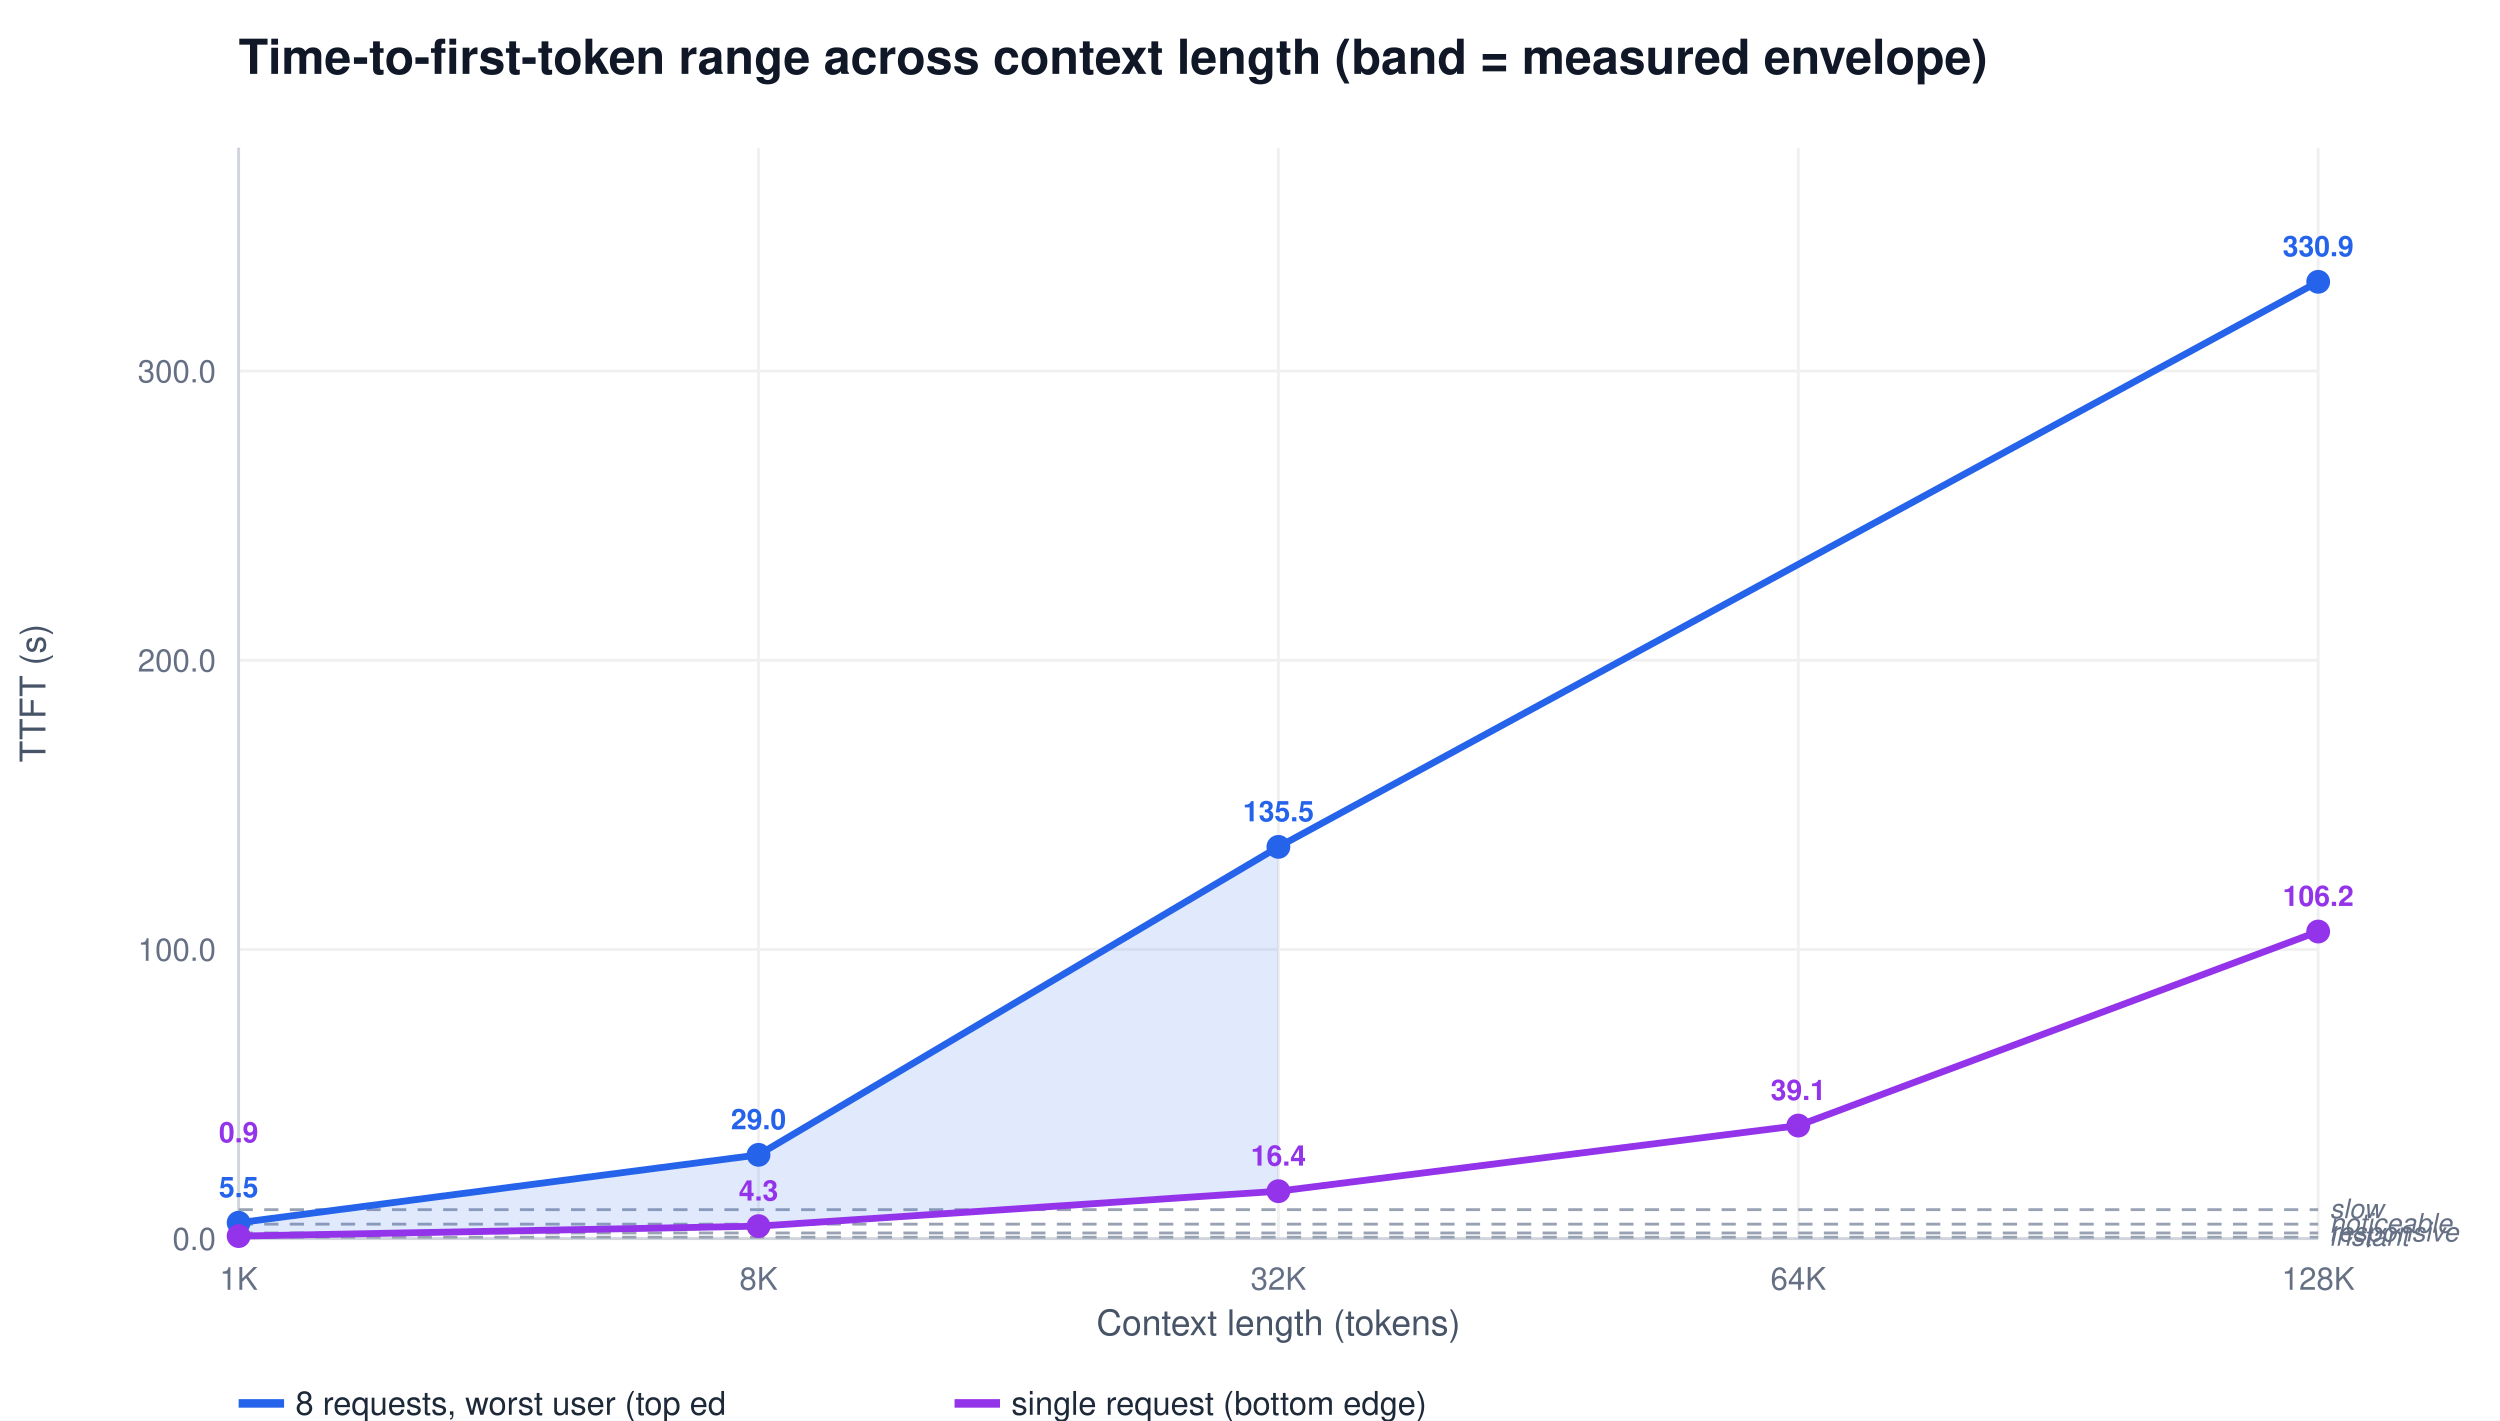
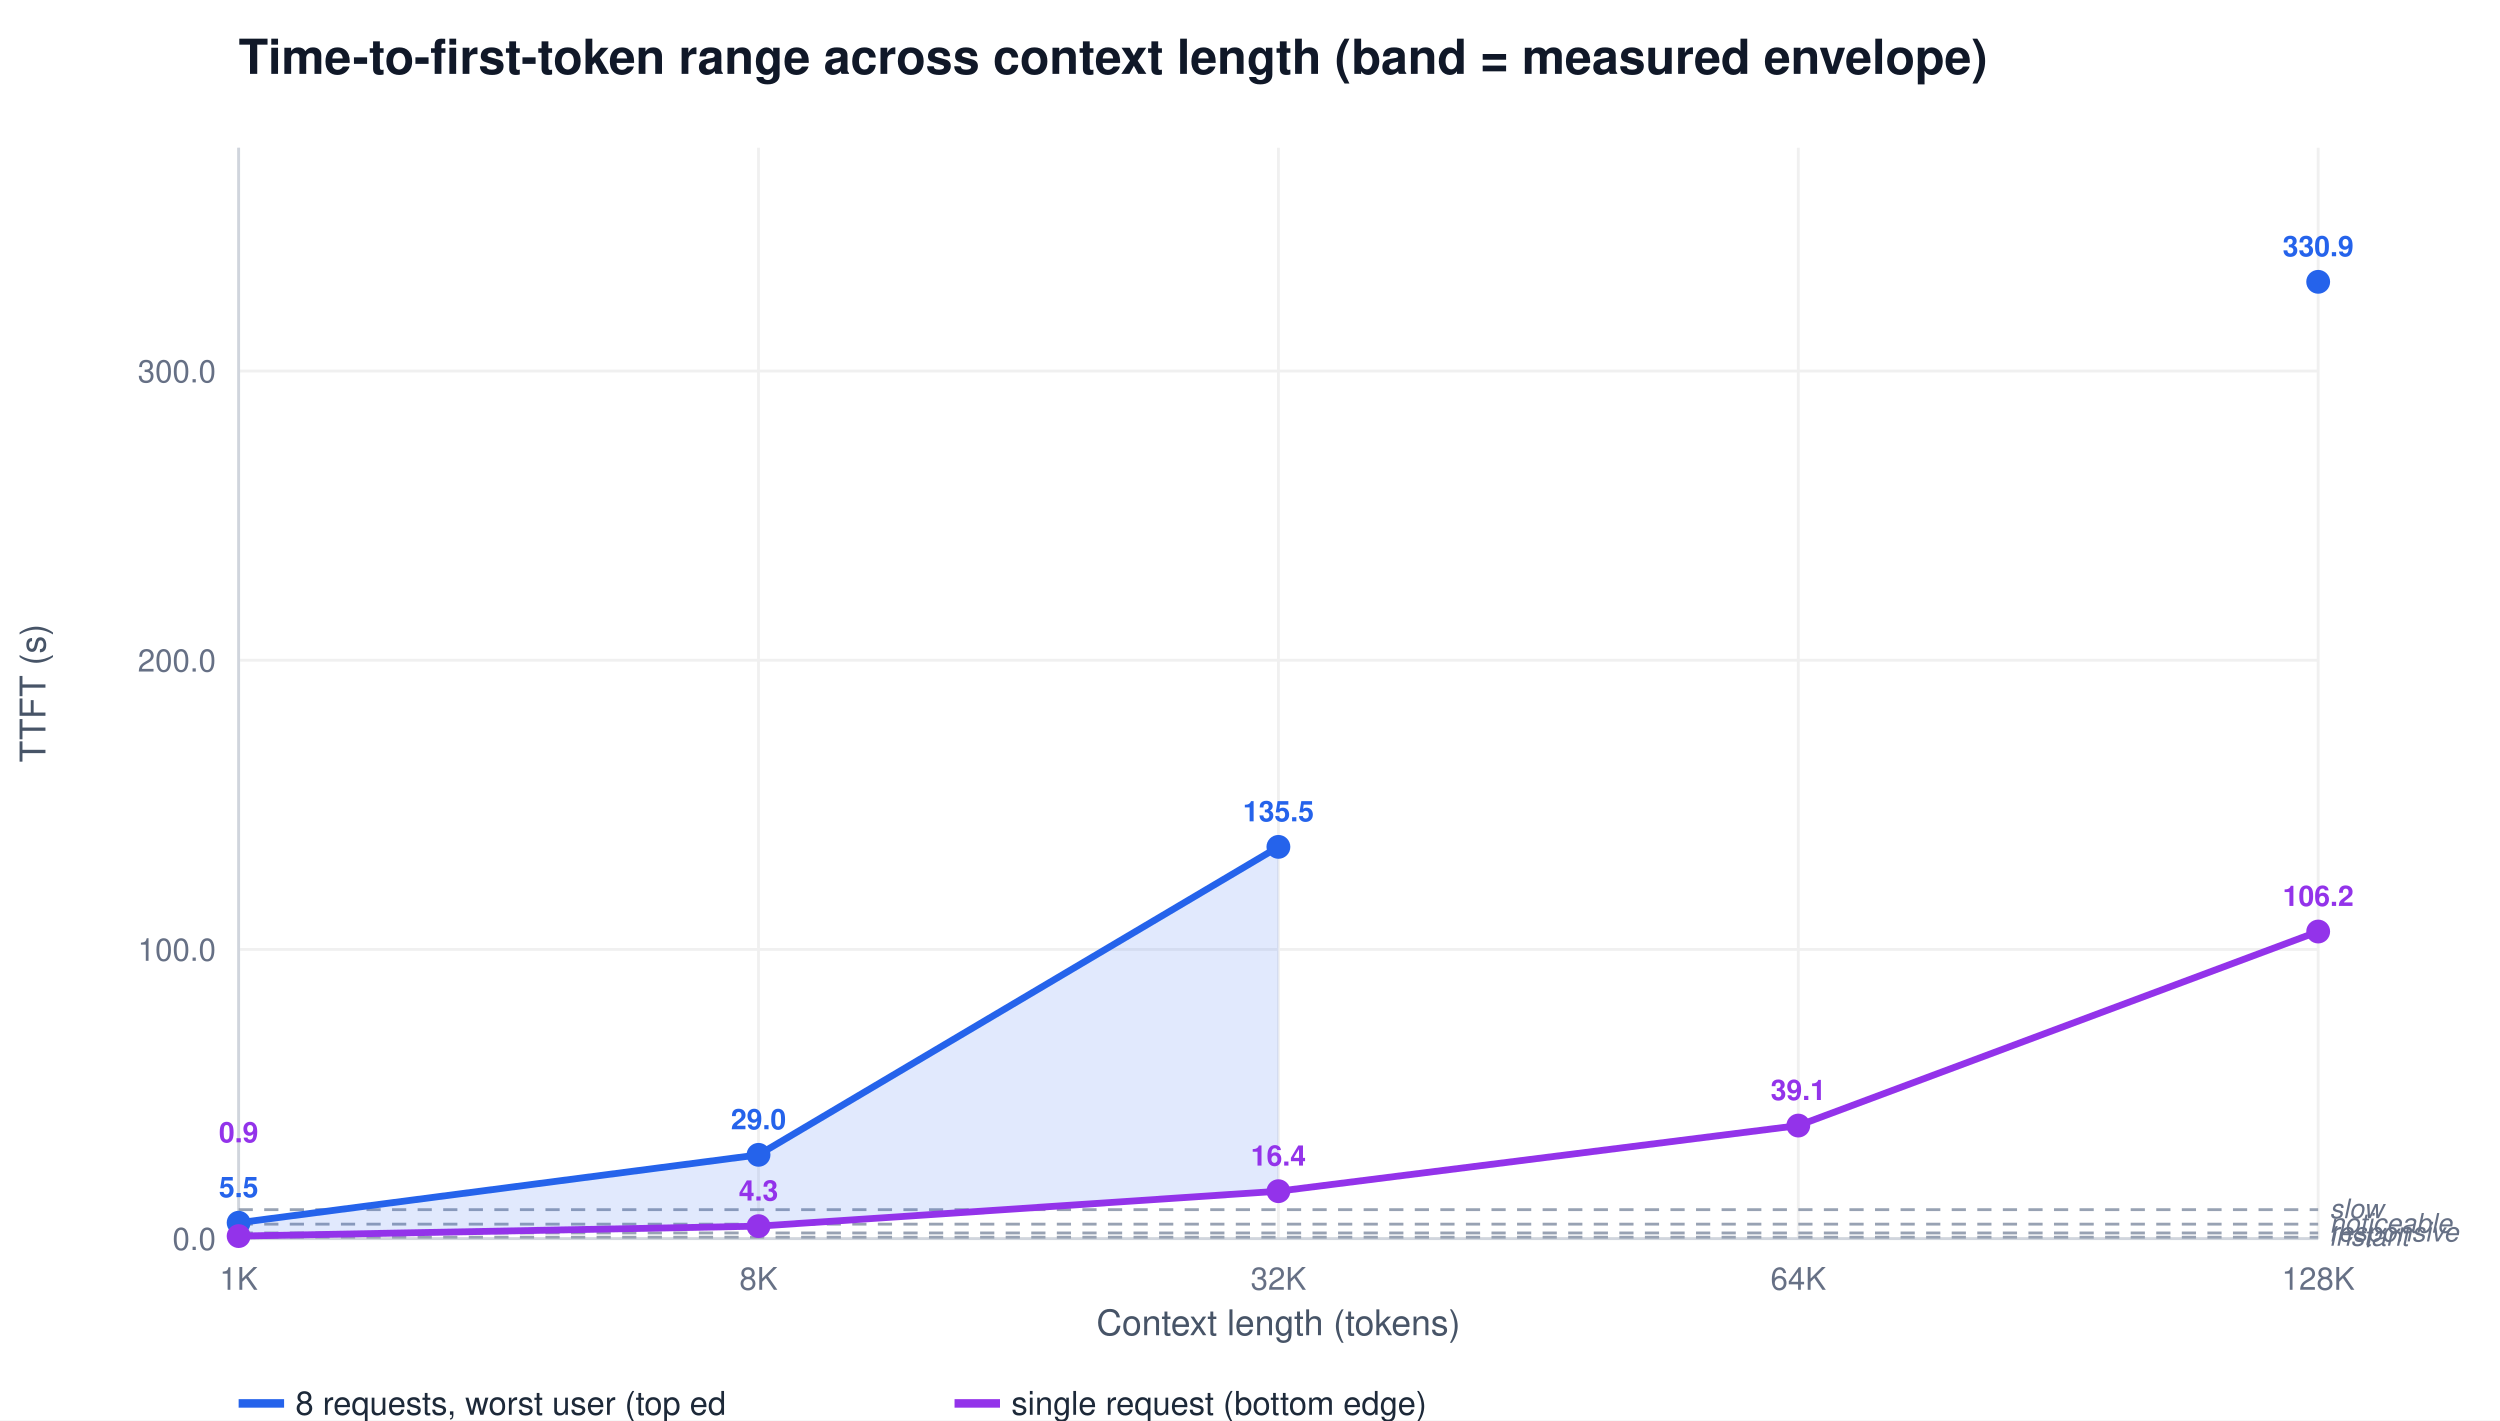
<svg xmlns="http://www.w3.org/2000/svg" width="880" height="500" viewBox="0 0 880 500" font-family="Segoe UI, Helvetica, Arial, sans-serif">
  <rect width="880" height="500" fill="#ffffff" />
  <text x="84" y="26" font-size="17" font-weight="600" fill="#101828">Time-to-first-token range across context length (band = measured envelope)</text>
  <line x1="84" y1="436.0" x2="816" y2="436.0" stroke="#f0f0f0" stroke-width="1" />
  <text x="76" y="440.0" font-size="11" fill="#667085" text-anchor="end">0.0</text>
  <line x1="84" y1="334.2" x2="816" y2="334.2" stroke="#f0f0f0" stroke-width="1" />
  <text x="76" y="338.2" font-size="11" fill="#667085" text-anchor="end">100.0</text>
  <line x1="84" y1="232.4" x2="816" y2="232.4" stroke="#f0f0f0" stroke-width="1" />
  <text x="76" y="236.4" font-size="11" fill="#667085" text-anchor="end">200.0</text>
  <line x1="84" y1="130.6" x2="816" y2="130.6" stroke="#f0f0f0" stroke-width="1" />
  <text x="76" y="134.6" font-size="11" fill="#667085" text-anchor="end">300.0</text>
  <line x1="84.0" y1="52" x2="84.0" y2="436" stroke="#f0f0f0" stroke-width="1" />
  <text x="84.0" y="454" font-size="11" fill="#667085" text-anchor="middle">1K</text>
  <line x1="267.0" y1="52" x2="267.0" y2="436" stroke="#f0f0f0" stroke-width="1" />
  <text x="267.0" y="454" font-size="11" fill="#667085" text-anchor="middle">8K</text>
  <line x1="450.0" y1="52" x2="450.0" y2="436" stroke="#f0f0f0" stroke-width="1" />
  <text x="450.0" y="454" font-size="11" fill="#667085" text-anchor="middle">32K</text>
  <line x1="633.0" y1="52" x2="633.0" y2="436" stroke="#f0f0f0" stroke-width="1" />
  <text x="633.0" y="454" font-size="11" fill="#667085" text-anchor="middle">64K</text>
  <line x1="816.0" y1="52" x2="816.0" y2="436" stroke="#f0f0f0" stroke-width="1" />
  <text x="816.0" y="454" font-size="11" fill="#667085" text-anchor="middle">128K</text>
  <line x1="84" y1="436" x2="816" y2="436" stroke="#d0d5dd" stroke-width="1" />
  <line x1="84" y1="52" x2="84" y2="436" stroke="#d0d5dd" stroke-width="1" />
  <line x1="84" y1="435.5" x2="816" y2="435.5" stroke="#98a2b3" stroke-width="1" stroke-dasharray="5 4" />
  <text x="820" y="438.5" font-size="9.5" fill="#667085" font-style="italic">instant</text>
  <line x1="84" y1="434.0" x2="816" y2="434.0" stroke="#98a2b3" stroke-width="1" stroke-dasharray="5 4" />
  <text x="820" y="437.0" font-size="9.5" fill="#667085" font-style="italic">responsive</text>
  <line x1="84" y1="430.9" x2="816" y2="430.9" stroke="#98a2b3" stroke-width="1" stroke-dasharray="5 4" />
  <text x="820" y="433.9" font-size="9.5" fill="#667085" font-style="italic">noticeable</text>
  <line x1="84" y1="425.8" x2="816" y2="425.8" stroke="#98a2b3" stroke-width="1" stroke-dasharray="5 4" />
  <text x="820" y="428.8" font-size="9.5" fill="#667085" font-style="italic">slow</text>
  <polygon points="84.0,430.4 267.0,406.5 450.0,298.1 450.0,419.3 267.0,431.6 84.0,435.1" fill="#2563eb" fill-opacity="0.14" stroke="none" />
-   <polyline points="84.0,430.4 267.0,406.5 450.0,298.1 816.0,99.2" fill="none" stroke="#2563eb" stroke-width="2.4" />
+   <polyline points="84.0,430.4 267.0,406.5 450.0,298.1" fill="none" stroke="#2563eb" stroke-width="2.4" />
  <circle cx="84.0" cy="430.4" r="4.2" fill="#2563eb" />
  <circle cx="267.0" cy="406.5" r="4.2" fill="#2563eb" />
  <circle cx="450.0" cy="298.1" r="4.2" fill="#2563eb" />
  <circle cx="816.0" cy="99.2" r="4.2" fill="#2563eb" />
  <polyline points="84.0,435.1 267.0,431.6 450.0,419.3 633.0,396.2 816.0,327.9" fill="none" stroke="#9333ea" stroke-width="2.4" />
  <circle cx="84.0" cy="435.1" r="4.2" fill="#9333ea" />
  <circle cx="267.0" cy="431.6" r="4.2" fill="#9333ea" />
  <circle cx="450.0" cy="419.3" r="4.2" fill="#9333ea" />
  <circle cx="633.0" cy="396.2" r="4.2" fill="#9333ea" />
  <circle cx="816.0" cy="327.9" r="4.2" fill="#9333ea" />
  <text x="84.0" y="421.4" font-size="10" fill="#2563eb" text-anchor="middle" font-weight="600">5.5</text>
  <text x="84.0" y="402.1" font-size="10" fill="#9333ea" text-anchor="middle" font-weight="600">0.9</text>
  <text x="267.0" y="397.5" font-size="10" fill="#2563eb" text-anchor="middle" font-weight="600">29.0</text>
  <text x="267.0" y="422.6" font-size="10" fill="#9333ea" text-anchor="middle" font-weight="600">4.3</text>
  <text x="450.0" y="289.1" font-size="10" fill="#2563eb" text-anchor="middle" font-weight="600">135.5</text>
  <text x="450.0" y="410.3" font-size="10" fill="#9333ea" text-anchor="middle" font-weight="600">16.4</text>
  <text x="633.0" y="387.2" font-size="10" fill="#9333ea" text-anchor="middle" font-weight="600">39.1</text>
  <text x="816.0" y="90.2" font-size="10" fill="#2563eb" text-anchor="middle" font-weight="600">330.9</text>
  <text x="816.0" y="318.9" font-size="10" fill="#9333ea" text-anchor="middle" font-weight="600">106.2</text>
  <line x1="84" y1="494" x2="100" y2="494" stroke="#2563eb" stroke-width="3" />
  <text x="104" y="498" font-size="11.5" fill="#1d2939">8 requests, worst user (top ed</text>
  <line x1="336" y1="494" x2="352" y2="494" stroke="#9333ea" stroke-width="3" />
  <text x="356" y="498" font-size="11.5" fill="#1d2939">single request (bottom edge)</text>
  <text x="450" y="470" font-size="12.5" fill="#475467" text-anchor="middle">Context length (tokens)</text>
  <text x="16" y="244" font-size="12.5" fill="#475467" text-anchor="middle" transform="rotate(-90 16 244)">TTFT (s)</text>
</svg>
